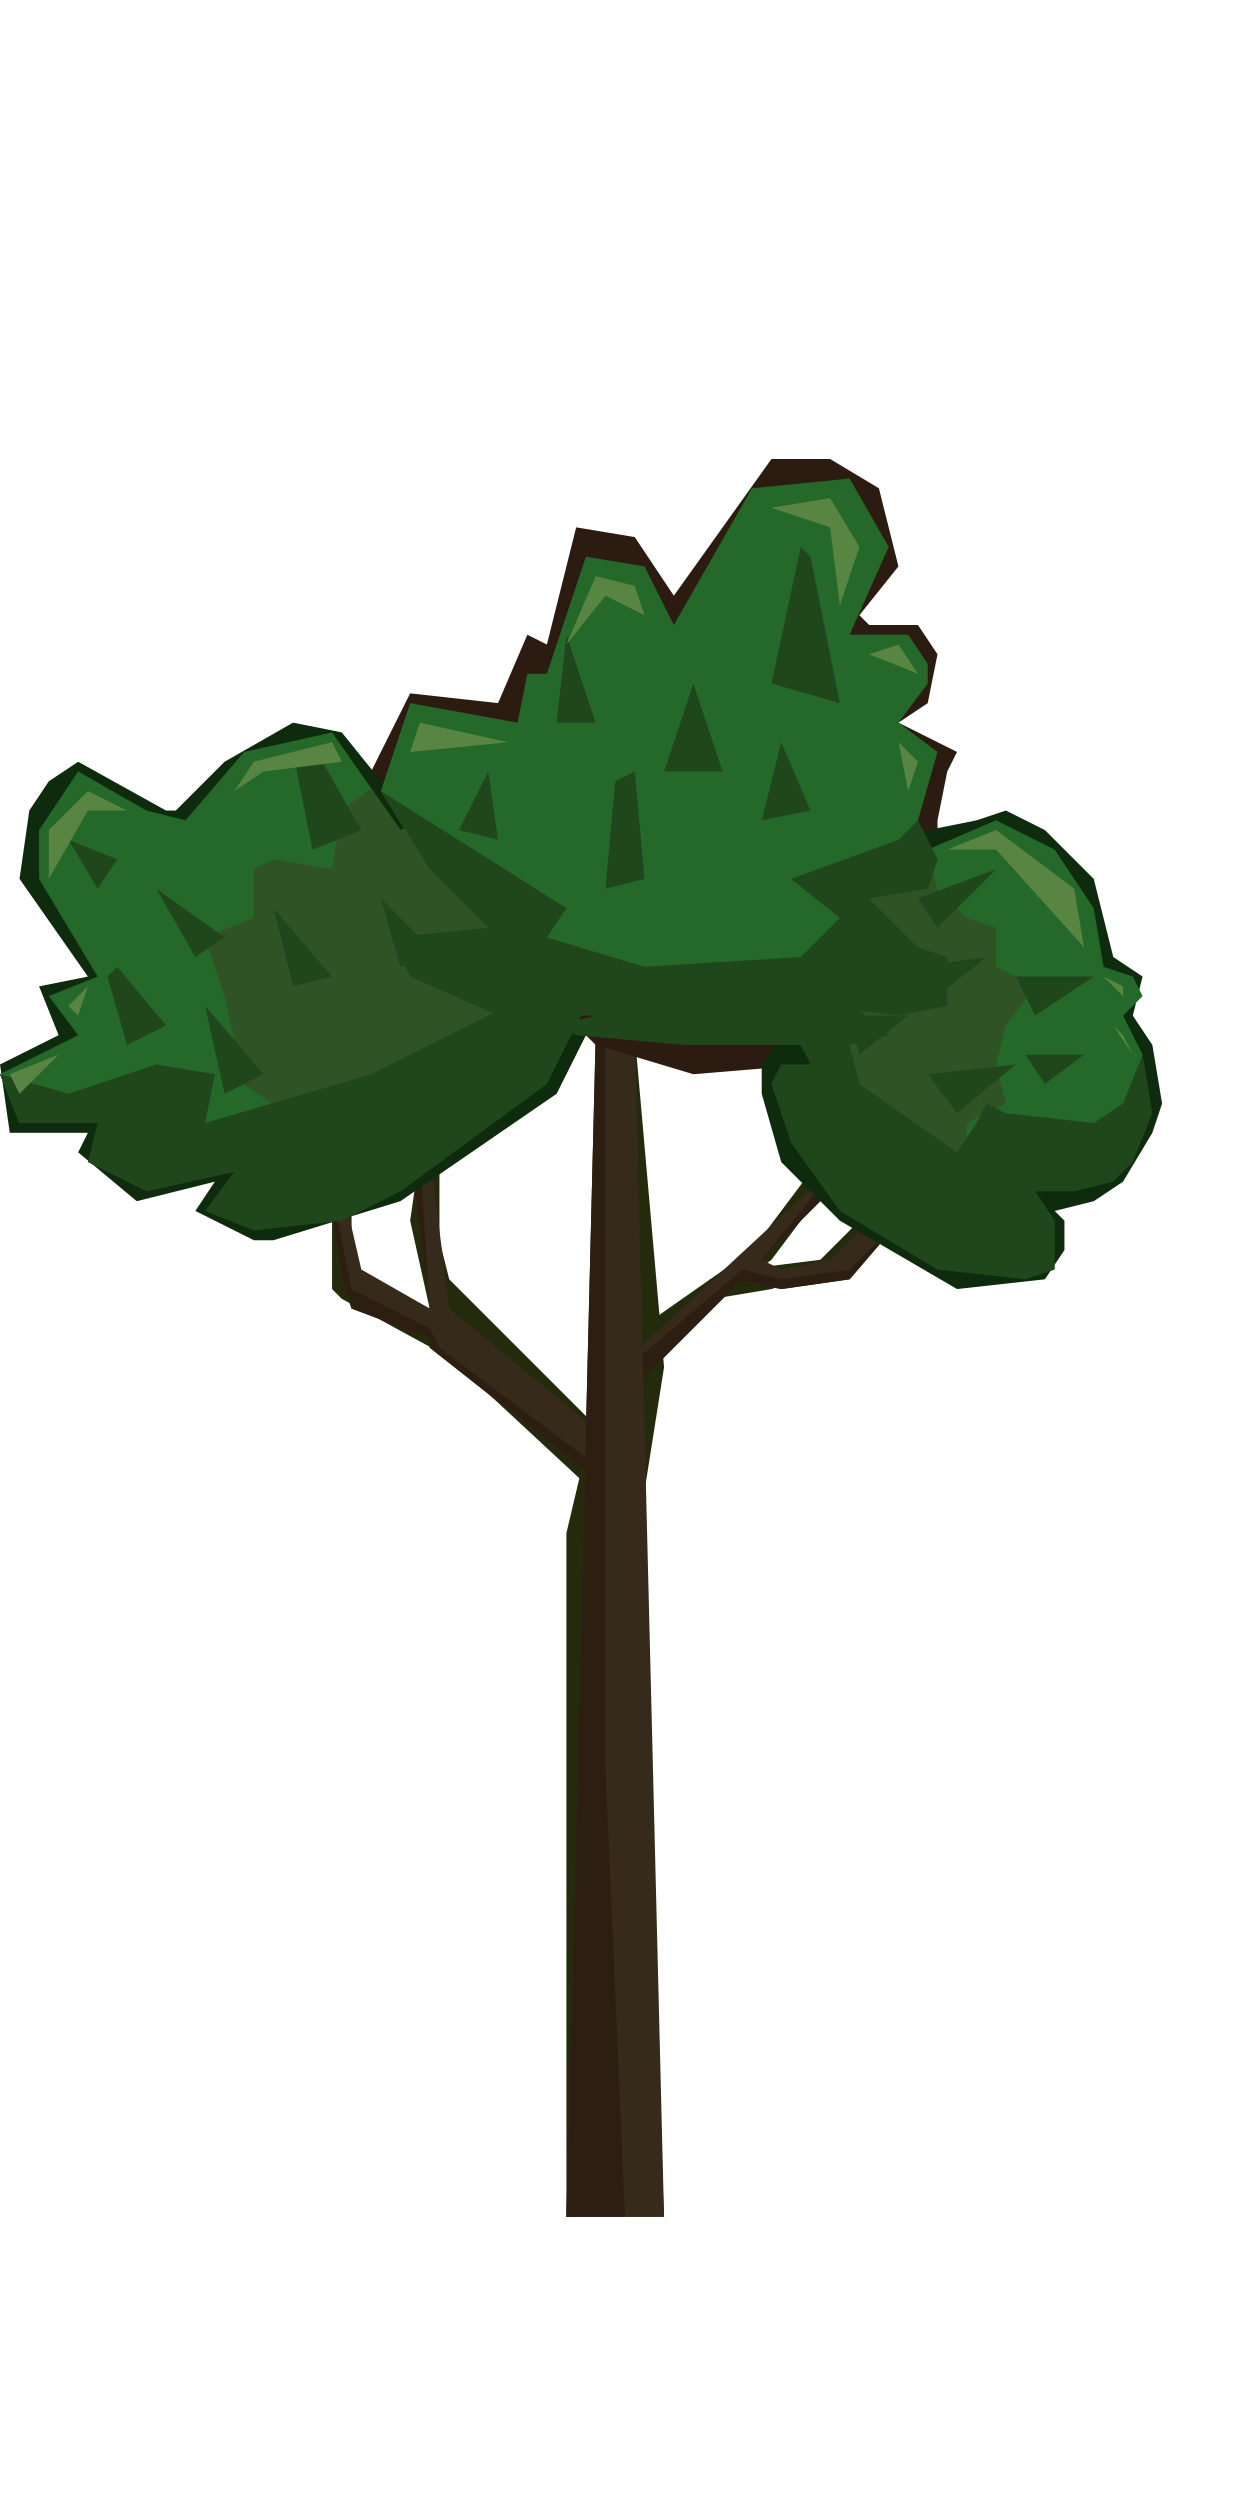
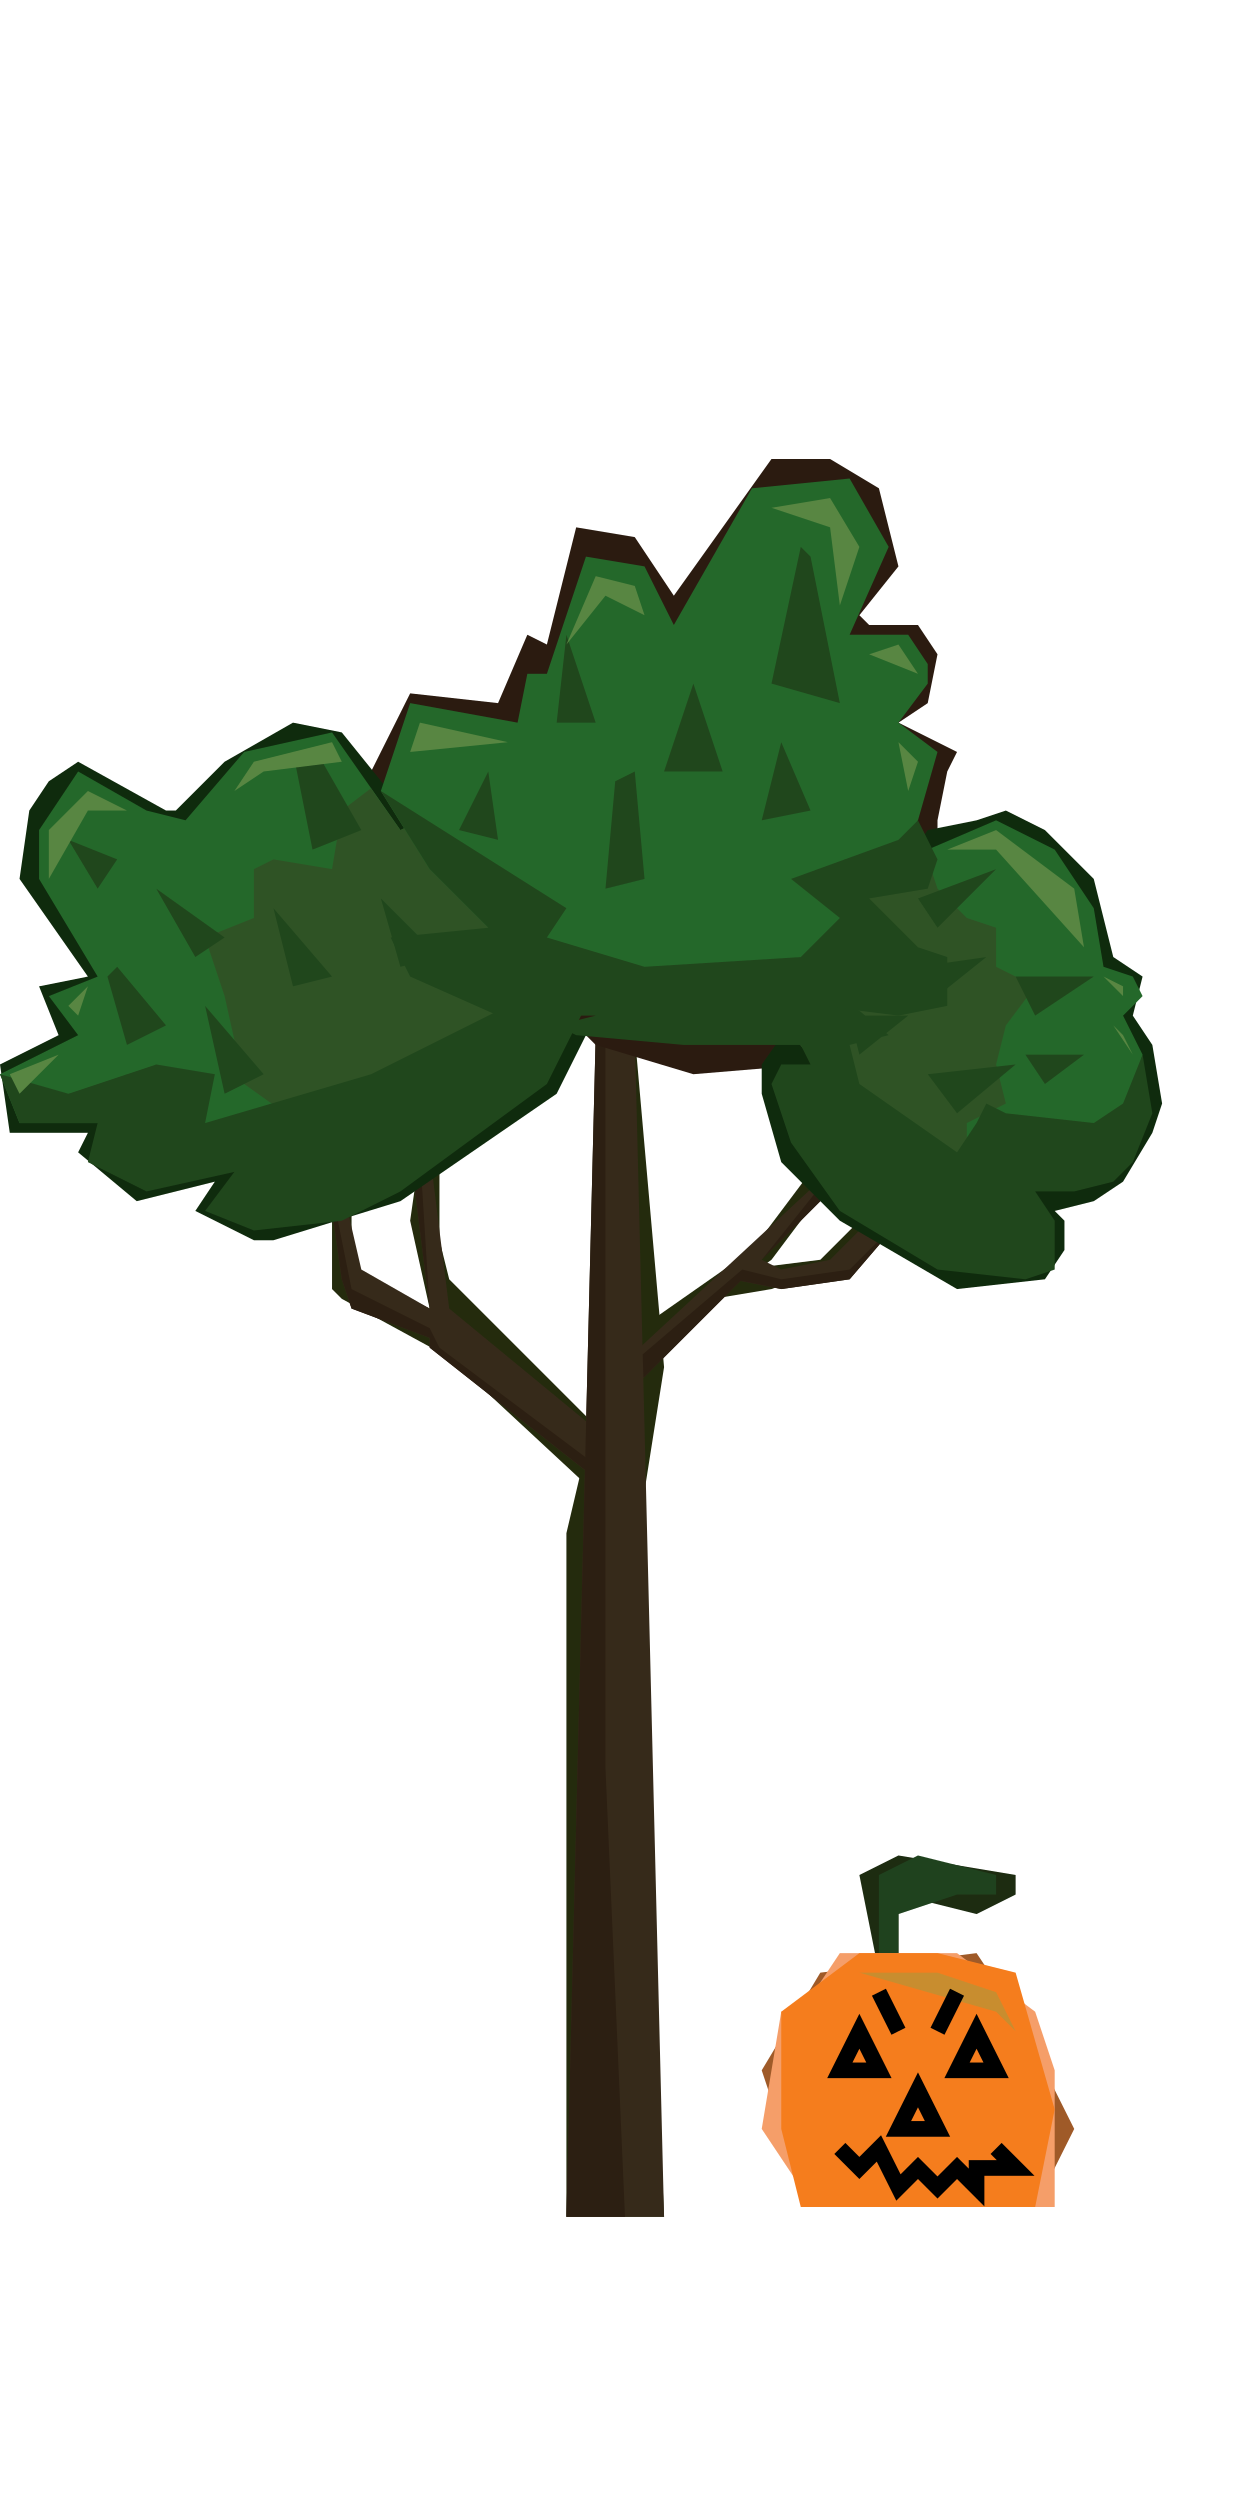
<svg xmlns="http://www.w3.org/2000/svg" width="16" height="32">
  <g>
    <path d="M7.25 28.375l0-8.75.5-2.125-.125-4.25.5 0 .375 4.25-.375 2.375.375 8.5M9.125 16.625l.75-.125 1-.375.25-.375-.125-.125-.5.5-1 .125" fill="#242B0D" />
    <path fill="#242B0D" d="M7.5 19l-1.75-1.625-1.375-.75-.125-.125 0-1.25.25 0 0 1 1 .5-.25-1.125.125-.875.25-.125 0 1.25.125.5 1.875 1.875M8.375 16.875l1.25-.875.75-1 .25.125-.75 1-1.375 1" />
    <path d="M7.25 28.375l.375-15.125.5 0 .375 15.125M9.75 16.125l.25.125.625-.125.75-.75.25.125-.75.875-.875.125-.625-.125" fill="#362A1A" />
    <path fill="#362A1A" d="M8.125 17.75l2.625-2.625 0-.25-2.562 2.375M7.875 18.5l-2.125-1.75-.25-2-.25 0 .25 2-.875-.5-.375-1.625-.125 0 .25 1.75.125.375 1 .375 0 .125 2.375 1.875" />
    <path d="M7.25 28.375l.75 0-.25-5.75 0-9.375-.125 0" fill="#2C1F12" />
    <path d="M7.621 18.922l-2.121-1.672 0-.125-1-.375-.125-.375-.25-1.75.375 1.875 1 .5.125.25 2 1.5M5.25 14.75l.25 2-.125-2M8.236 17.638l-.01-.302 1.274-1.086.5.125.875-.125.75-.75-.75.875-.875.125-.52-.105M10.75 15.125l-1 1 1-1.25" fill="#2C1F12" />
  </g>
  <path class="ftreeDark" fill="#2B1B10" d="M7.375 13.125l-1.25 0-1-.5-.25-.5 1.25-.125-1-.875-.375-1.25.5-1 1.125.125.375-.875.25.125.375-1.5.75.125.5.75 1.25-1.75.75 0 .625.375.25 1-.5.625.125.125.625 0 .25.375-.125.625-.375.25.75.375-.125.25-.125.625 0 .5.125.25-.25.25-.625.25.75.375.375.25-.125.5-.5.25-.625 0-.5 0 .625.25-.125.125-.75.125-1.5.125-1.25-.375" />
  <path class="ftreeDark" fill="#0F2B0D" d="M7.5 13.25l-.375.75-2 1.375-1.625.5-.25 0-.75-.375.25-.375-1 .25-.75-.625.125-.25-1 0-.125-.875.75-.375-.25-.625.625-.125-.875-1.25.125-.875.25-.375.375-.25 1.125.625.125 0 .625-.625.875-.5.625.125" />
  <path class="ftreeDark" fill="#0F2B0D" d="M9.75 13.625l0 .375.25.875.75.75 1.5.875 1.125-.125.25-.375 0-.375-.125-.125.5-.125.375-.25.375-.625.125-.375-.125-.75-.25-.375.125-.5-.375-.25-.25-1-.625-.625-.5-.25-.375.125-.625.125" />
  <g>
    <path class="ftreeLight" fill="#24682A" d="M1.25 14.375l-1 0-.25-.625 1-.5-.375-.5.625-.25-.75-1.25 0-.625.5-.75.875.5.5.125.75-.875 1.125-.25.875 1.25.25-.125 1.875 2.125-4 2" />
    <path class="ftreeShadow2" d="M4.748 10.09l-.373.285-.125.75-.75-.125-.25.125 0 .625-.625.25.25.75.25 1.125L4 14.5 7.25 13l-1.875-2.5-.25.125" fill="#2F5325" />
    <path class="ftreeShadow" fill="#20471C" d="M0 13.75l.25.625 1 0-.125.5.75.375 1.125-.25-.375.5.625.25 1.125-.125.75-.375 1.875-1.375.5-1-1.25-.875.25.875-1.75.875-2.125.625.125-.625-.75-.125-1.125.375M1.625 13.375l-.25-.875.125-.125.625.75M1.25 11.375l-.375-.625.625.25M2.5 12.25l-.5-.875.875.625M2.875 14l-.25-1.125.75.875M3.75 12.625l-.25-1 .75.875M4 10.875l-.25-1.25.375.125.5.875M5.125 12.375l-.25-.875.75.75" />
  </g>
  <g>
    <path class="ftreeLight" fill="#24682A" d="M10.375 12.875l.625 1.5 1.375.875 1.125-.75.875 0 .25-1-.25-.5.25-.25-.125-.25-.375-.125-.125-.75-.5-.75-.75-.375-.875.375-1.125.5" />
    <path class="ftreeShadow2" d="M11.875 11l.125.375.375.375.375.125 0 .5.5.25-.375.5-.125.5.125.5-.5.25 0 .375-.75.25-2.875-3.375" fill="#2F5325" />
    <path class="ftreeShadow" fill="#20471C" d="M10 12.875l.375.75-.375 0-.125.25.25.75.625.875 1.25.75 1.125.125.375-.125 0-.625-.25-.375.5 0 .5-.125.25-.25.25-.625-.125-.75-.25.625-.375.25-1.125-.125-.25-.125-.125.25-.25.375-1.25-.875-.125-.5.5-.125-.75-.625M11.75 11.5l1-.375-.75.75M11.75 12.375l.875-.125-.625.5M13 12.5l1 0-.75.5M11.875 13.75l1.125-.125-.75.625M11 13.5l.625-.5-.75 0M13.125 13.5l.75 0-.5.375" />
  </g>
  <g>
    <path class="ftreeLight" fill="#24682A" d="M5.5 11.125l-.625-1 .375-1.125 1.375.25.125-.625.25 0 .5-1.5.75.125.375.75 1-1.75 1.25-.125.5.875-.5 1.125.75 0 .25.375 0 .25-.375.5.5.375-.25.875-.25.5-.75.25.5 1.25-4.25.125" />
    <path class="ftreeShadow" d="M4.875 10.125l.625 1 1.75.5M5.5 11.125l.75.75-1.25.125.25.5 1.125.5 1.25 0-.5.125.25.125 1.375.125 1.625 0 .625-.125 0-.125-.5-.25 1 .125.625-.125 0-.625-.375-.125-.625-.625.75-.125.125-.375-.25-.5-.25.25-1.375.5.625.5-.5.5-2 .125-1.25-.375.25-.375M5.875 10.625l.375-.75.125.875M7.125 9.25l.125-1.125.375 1.125M8.5 9.875l.375-1.125.375 1.125M9.875 8.75l.375-1.75.125.125.375 1.875M7.75 11.375l.125-1.375.25-.125.125 1.375M9.75 10.5l.25-1 .375.875" fill="#20471C" />
  </g>
  <path class="ftreeHl" d="M5.25 9.625l.125-.375 1.125.25M7.25 8.25l.375-.875.5.125.125.375-.5-.25M9.875 6.5l.75-.125.375.625-.25.75-.125-1M11.125 8.375l.375-.125.25.375M11.5 9.5l.25.25-.125.375M.25 14l-.125-.25.625-.25M.875 12.875l.25-.25-.125.375M.625 11.25l0-.625.5-.5.5.25-.5 0M3 10.125l.25-.375 1-.25.125.25-1 .125M12.125 10.875l.625-.25 1 .75.125.75-1.125-1.25M14.125 12.5l.25.125 0 .125M14.375 13.25l.125.25-.25-.375" fill="#588642" />
+   <g stroke-width=".2">
+     <path d="M11.25 25.25l-.25-1.25.5-.25 1.5.25 0 .25-.5.25-1-.25 0 1" fill="#1D2C11" />
+     <path d="M11.25 25.25l0-1.25.5-.25 1 .25 0 .25-.5 0-.75.25 0 1" fill="#1F421E" />
+     <path d="M10 27.25l.5 1 2.75 0 .5-1-.75-1.5-.5-.75-2 .25-.75 1.25Z" fill="#9F5A28" />
+     <path d="M9.75 27.25l.5.75.5.25 2.75 0 0-1.75-.25-.75-1-.75-1.5 0-.5.75-.25 0Z" fill="#F59E69" />
+     <path d="M10 27.25l.25 1 3 0 .25-1.25-.5-1.75-1-.25-1 0-1 .75Z" fill="#F57D1D" />
+     <path d="M11 25.25l1 0 .75.25.25.5-.25-.25" fill="#C88D2F" />
+     <path d="M11 26l-.25.5.5 0-.25-.5-.25.5m1.75-.5-.25.5.5 0-.25-.5-.25.5M11.5 27.25l.5 0-.25-.5-.25.5.25 0M10.75 27.5l.25.25.25-.25.25.5.25-.25.25.25.25-.25.25.25 0-.25.5 0-.25-.25M11.25 25.5l.25.5m.5 0 .25-.5" fill="#F57D1D" stroke="#000" />
+   </g>
</svg>
